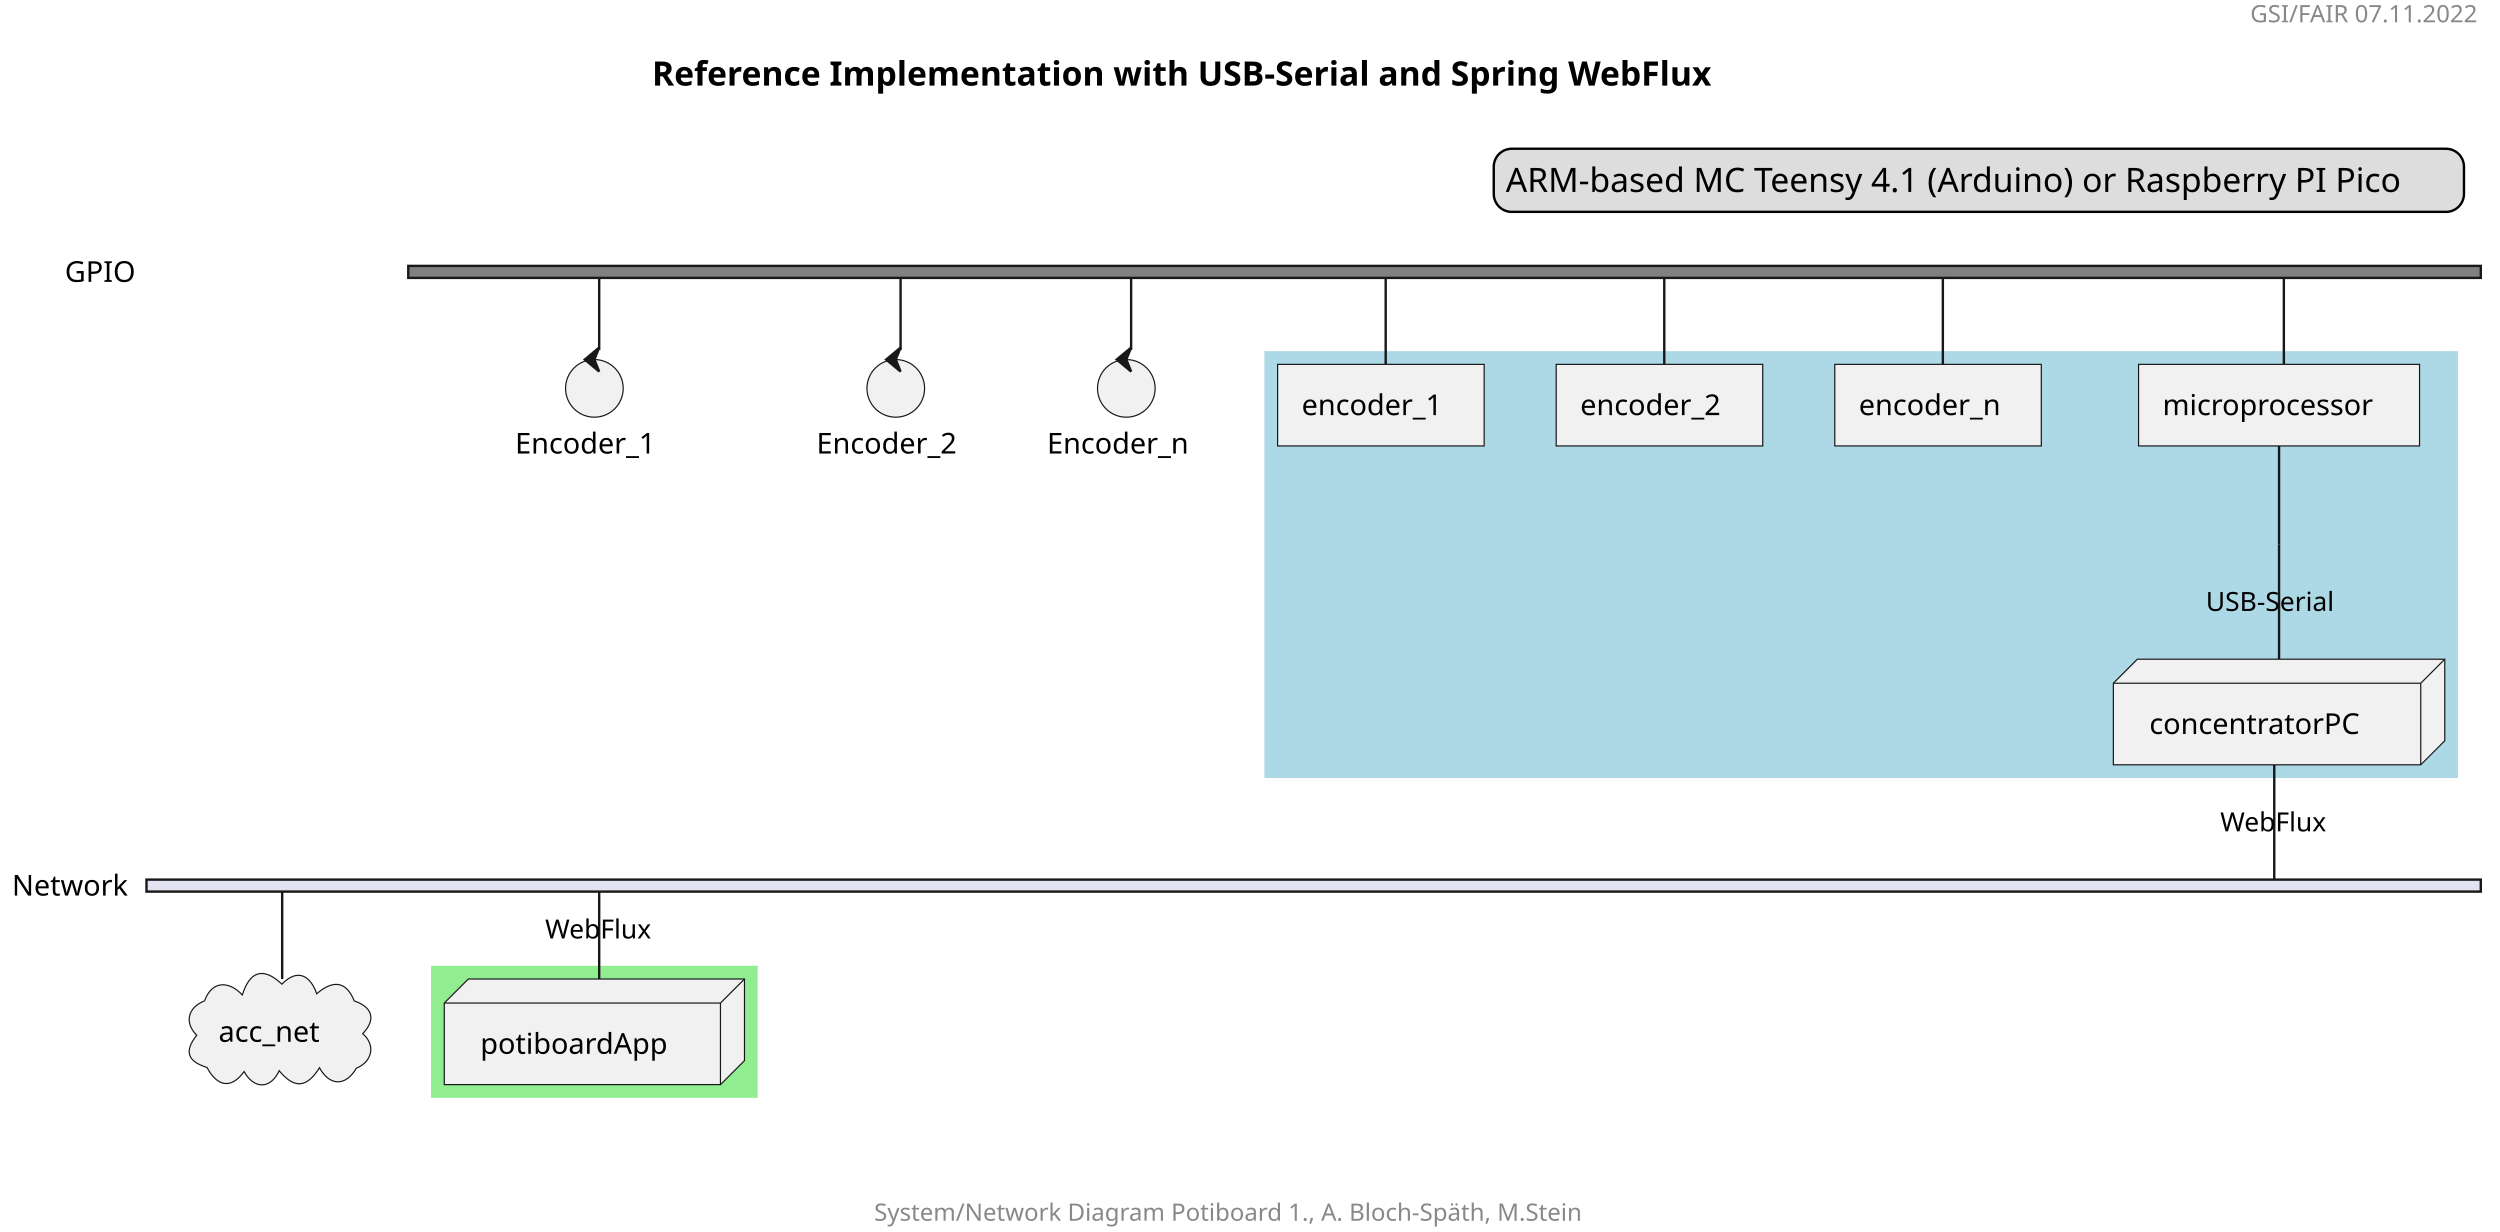
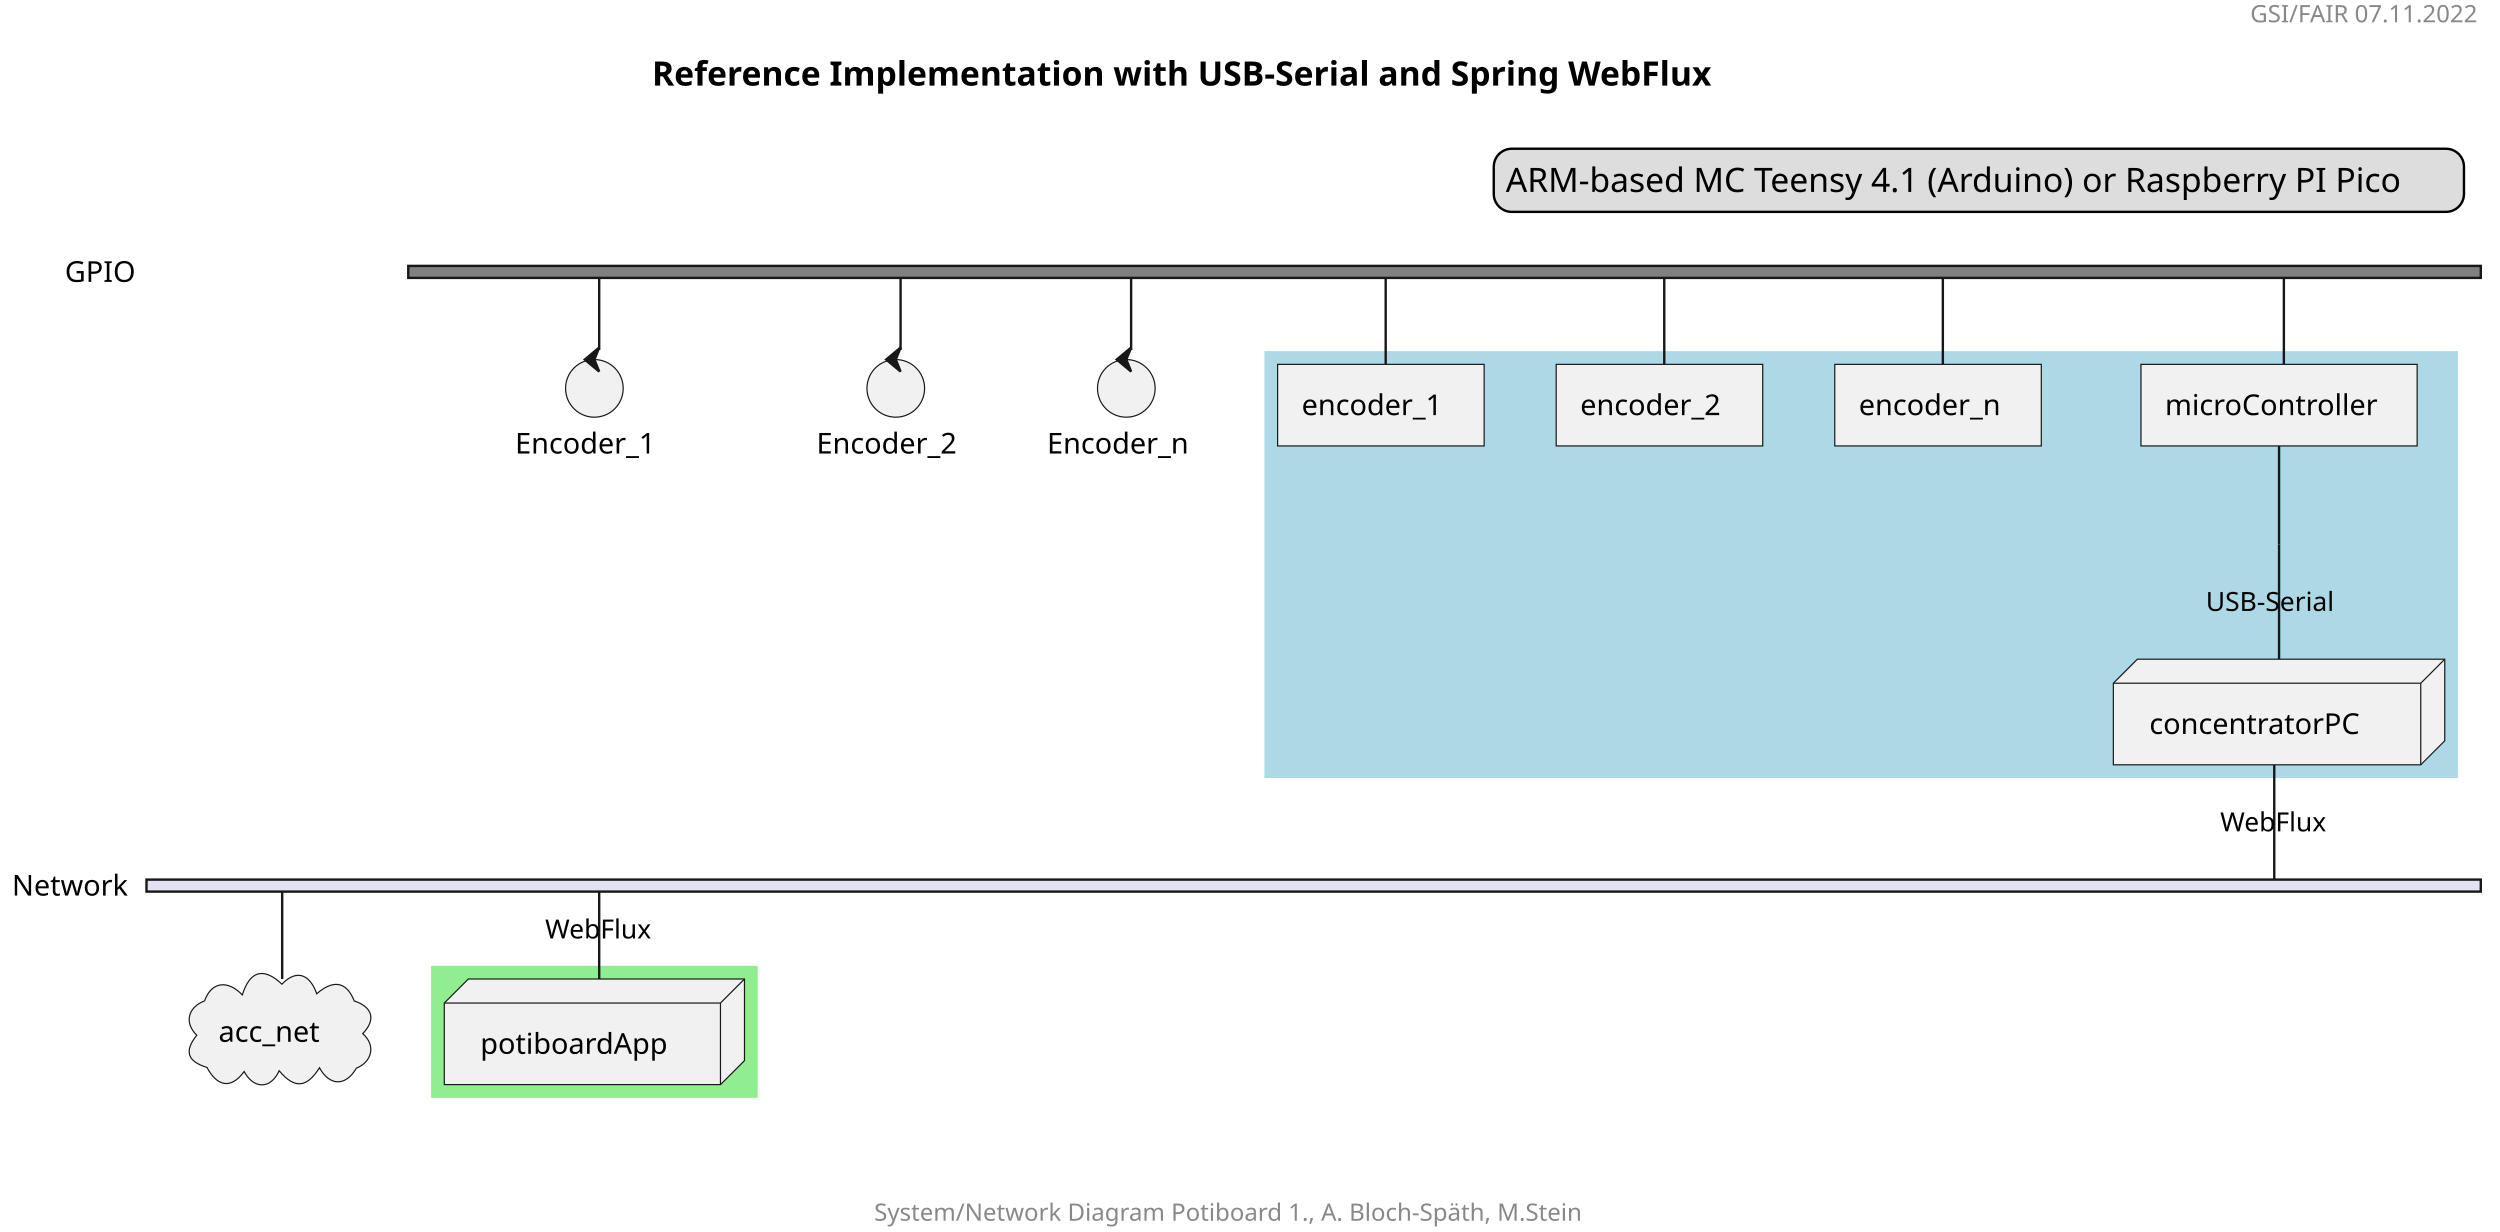
<svg xmlns="http://www.w3.org/2000/svg" contentStyleType="text/css" height="513px" preserveAspectRatio="none" style="width:1041px;height:513px;background:#FFFFFF;" version="1.1" viewBox="0 0 1041 513" width="1041px" zoomAndPan="magnify">
  <defs />
  <g>
    <rect fill="none" height="11.641" style="stroke:none;stroke-width:1.0;" width="101" x="937" y="0" />
    <text fill="#888888" font-family="sans-serif" font-size="10" lengthAdjust="spacing" textLength="101" x="937" y="9.282">GSI/FAIR 07.11.2022</text>
    <rect fill="none" height="26.297" id="_title" style="stroke:none;stroke-width:1.0;" width="505" x="266.5" y="17.641" />
    <text fill="#000000" font-family="sans-serif" font-size="14" font-weight="bold" lengthAdjust="spacing" textLength="495" x="271.5" y="35.636">Reference Implementation with USB-Serial and Spring WebFlux</text>
    <rect fill="#DDDDDD" height="26.297" id="_legend" rx="7.5" ry="7.5" style="stroke:#000000;stroke-width:1.0;" width="404" x="622" y="61.938" />
    <text fill="#000000" font-family="sans-serif" font-size="14" lengthAdjust="spacing" textLength="394" x="627" y="79.933">ARM-based MC Teensy 4.1 (Arduino) or Raspberry PI Pico</text>
    <text fill="#000000" font-family="sans-serif" font-size="12" lengthAdjust="spacing" textLength="29" x="27" y="117.373">GPIO</text>
    <text fill="#000000" font-family="sans-serif" font-size="12" lengthAdjust="spacing" textLength="4" x="52" y="233.342"> </text>
    <text fill="#000000" font-family="sans-serif" font-size="12" lengthAdjust="spacing" textLength="51" x="5" y="372.92">Network</text>
    <rect fill="#ADD8E6" height="176.742" style="stroke:#ADD8E6;stroke-width:1.0;" width="496" x="527" y="146.719" />
    <rect fill="#90EE90" height="53.969" style="stroke:#90EE90;stroke-width:1.0;" width="135" x="180" y="402.668" />
    <rect fill="#808080" height="5" style="stroke:#181818;stroke-width:1.0;" width="863" x="170" y="110.719" />
    <rect fill="#E2E2F0" height="5" style="stroke:#181818;stroke-width:1.0;" width="972" x="61" y="366.266" />
    <path d="M249.5,115.719 L249.5,145.719 " fill="none" style="stroke:#181818;stroke-width:1.0;" />
    <path d="M375,115.719 L375,145.719 " fill="none" style="stroke:#181818;stroke-width:1.0;" />
    <path d="M471,115.719 L471,145.719 " fill="none" style="stroke:#181818;stroke-width:1.0;" />
    <path d="M577,115.719 L577,151.719 " fill="none" style="stroke:#181818;stroke-width:1.0;" />
    <path d="M693,115.719 L693,151.719 " fill="none" style="stroke:#181818;stroke-width:1.0;" />
    <path d="M809,115.719 L809,151.719 " fill="none" style="stroke:#181818;stroke-width:1.0;" />
    <path d="M951,115.719 L951,151.719 " fill="none" style="stroke:#181818;stroke-width:1.0;" />
    <path d="M949,185.688 L949,226.688 " fill="none" style="stroke:#181818;stroke-width:1.0;" />
    <path d="M949,226.688 L949,274.492 " fill="none" style="stroke:#181818;stroke-width:1.0;" />
    <text fill="#000000" font-family="sans-serif" font-size="11" lengthAdjust="spacing" textLength="61" x="918.5" y="254.398">USB-Serial</text>
    <path d="M947,318.461 L947,366.266 " fill="none" style="stroke:#181818;stroke-width:1.0;" />
    <text fill="#000000" font-family="sans-serif" font-size="11" lengthAdjust="spacing" textLength="45" x="924.5" y="346.171">WebFlux</text>
    <path d="M117.5,371.266 L117.5,407.668 " fill="none" style="stroke:#181818;stroke-width:1.0;" />
    <path d="M249.5,371.266 L249.5,407.668 " fill="none" style="stroke:#181818;stroke-width:1.0;" />
    <text fill="#000000" font-family="sans-serif" font-size="11" lengthAdjust="spacing" textLength="45" x="227" y="390.775">WebFlux</text>
    <ellipse cx="247.5" cy="161.719" fill="#F1F1F1" rx="12" ry="12" style="stroke:#181818;stroke-width:0.5;" />
    <polygon fill="#181818" points="243.5,149.719,249.5,144.719,247.5,149.719,249.5,154.719,243.5,149.719" style="stroke:#181818;stroke-width:1.0;" />
    <text fill="#000000" font-family="sans-serif" font-size="12" lengthAdjust="spacing" textLength="66" x="214.5" y="188.857">Encoder_1</text>
    <ellipse cx="373" cy="161.719" fill="#F1F1F1" rx="12" ry="12" style="stroke:#181818;stroke-width:0.5;" />
    <polygon fill="#181818" points="369,149.719,375,144.719,373,149.719,375,154.719,369,149.719" style="stroke:#181818;stroke-width:1.0;" />
    <text fill="#000000" font-family="sans-serif" font-size="12" lengthAdjust="spacing" textLength="66" x="340" y="188.857">Encoder_2</text>
    <ellipse cx="469" cy="161.719" fill="#F1F1F1" rx="12" ry="12" style="stroke:#181818;stroke-width:0.5;" />
    <polygon fill="#181818" points="465,149.719,471,144.719,469,149.719,471,154.719,465,149.719" style="stroke:#181818;stroke-width:1.0;" />
    <text fill="#000000" font-family="sans-serif" font-size="12" lengthAdjust="spacing" textLength="66" x="436" y="188.857">Encoder_n</text>
    <rect fill="#F1F1F1" height="33.969" style="stroke:#181818;stroke-width:0.5;" width="86" x="532" y="151.719" />
    <text fill="#000000" font-family="sans-serif" font-size="12" lengthAdjust="spacing" textLength="66" x="542" y="172.857">encoder_1</text>
    <rect fill="#F1F1F1" height="33.969" style="stroke:#181818;stroke-width:0.5;" width="86" x="648" y="151.719" />
    <text fill="#000000" font-family="sans-serif" font-size="12" lengthAdjust="spacing" textLength="66" x="658" y="172.857">encoder_2</text>
    <rect fill="#F1F1F1" height="33.969" style="stroke:#181818;stroke-width:0.5;" width="86" x="764" y="151.719" />
    <text fill="#000000" font-family="sans-serif" font-size="12" lengthAdjust="spacing" textLength="66" x="774" y="172.857">encoder_n</text>
-     <rect fill="#F1F1F1" height="33.969" style="stroke:#181818;stroke-width:0.5;" width="117" x="890.5" y="151.719" />
-     <text fill="#000000" font-family="sans-serif" font-size="12" lengthAdjust="spacing" textLength="97" x="900.5" y="172.857">microprocessor</text>
+     <rect fill="#F1F1F1" height="33.969" style="stroke:#181818;stroke-width:0.5;" width="115" x="891.5" y="151.719" />
+     <text fill="#000000" font-family="sans-serif" font-size="12" lengthAdjust="spacing" textLength="95" x="901.5" y="172.857">microController</text>
    <polygon fill="#F1F1F1" points="880,284.492,890,274.492,1018,274.492,1018,308.461,1008,318.461,880,318.461,880,284.492" style="stroke:#181818;stroke-width:0.5;" />
    <line style="stroke:#181818;stroke-width:0.5;" x1="1008" x2="1018" y1="284.492" y2="274.492" />
    <line style="stroke:#181818;stroke-width:0.5;" x1="880" x2="1008" y1="284.492" y2="284.492" />
    <line style="stroke:#181818;stroke-width:0.5;" x1="1008" x2="1008" y1="284.492" y2="318.461" />
    <text fill="#000000" font-family="sans-serif" font-size="12" lengthAdjust="spacing" textLength="98" x="895" y="305.631">concentratorPC</text>
    <path d="M85.16,416.786 C88.338,408.084 95.414,408.461 100.899,414.287 C104.002,404.381 109.59,402.448 117.389,409.8 C123.917,403.062 129.292,406.267 131.882,413.8 C138.151,408.361 143.986,407.952 147.515,416.799 C155.011,419.279 156.769,424.497 151.039,430.403 C156.626,435.299 154.92,442.134 148.394,444.807 C143.951,452.447 137.295,452.328 133.029,444.629 C127.749,452.963 122.718,453.6 116.251,445.87 C112.632,453.774 105.624,453.506 101.659,446.202 C95.913,454.046 90.21,452.03 86.18,444.478 C78.136,442.002 76.521,437.813 81.931,431.073 C76.494,425.732 78.415,419.373 85.16,416.786 " fill="#F1F1F1" style="stroke:#181818;stroke-width:0.5;" />
    <text fill="#000000" font-family="sans-serif" font-size="12" lengthAdjust="spacing" textLength="49" x="91" y="433.807">acc_net</text>
    <polygon fill="#F1F1F1" points="185,417.668,195,407.668,310,407.668,310,441.637,300,451.637,185,451.637,185,417.668" style="stroke:#181818;stroke-width:0.5;" />
    <line style="stroke:#181818;stroke-width:0.5;" x1="300" x2="310" y1="417.668" y2="407.668" />
    <line style="stroke:#181818;stroke-width:0.5;" x1="185" x2="300" y1="417.668" y2="417.668" />
    <line style="stroke:#181818;stroke-width:0.5;" x1="300" x2="300" y1="417.668" y2="451.637" />
    <text fill="#000000" font-family="sans-serif" font-size="12" lengthAdjust="spacing" textLength="85" x="200" y="438.807">potiboardApp</text>
    <rect fill="none" height="11.641" style="stroke:none;stroke-width:1.0;" width="310" x="364" y="499.039" />
    <text fill="#888888" font-family="sans-serif" font-size="10" lengthAdjust="spacing" textLength="310" x="364" y="508.321">System/Network Diagram Potiboard 1., A. Bloch-Späth, M.Stein</text>
  </g>
</svg>
